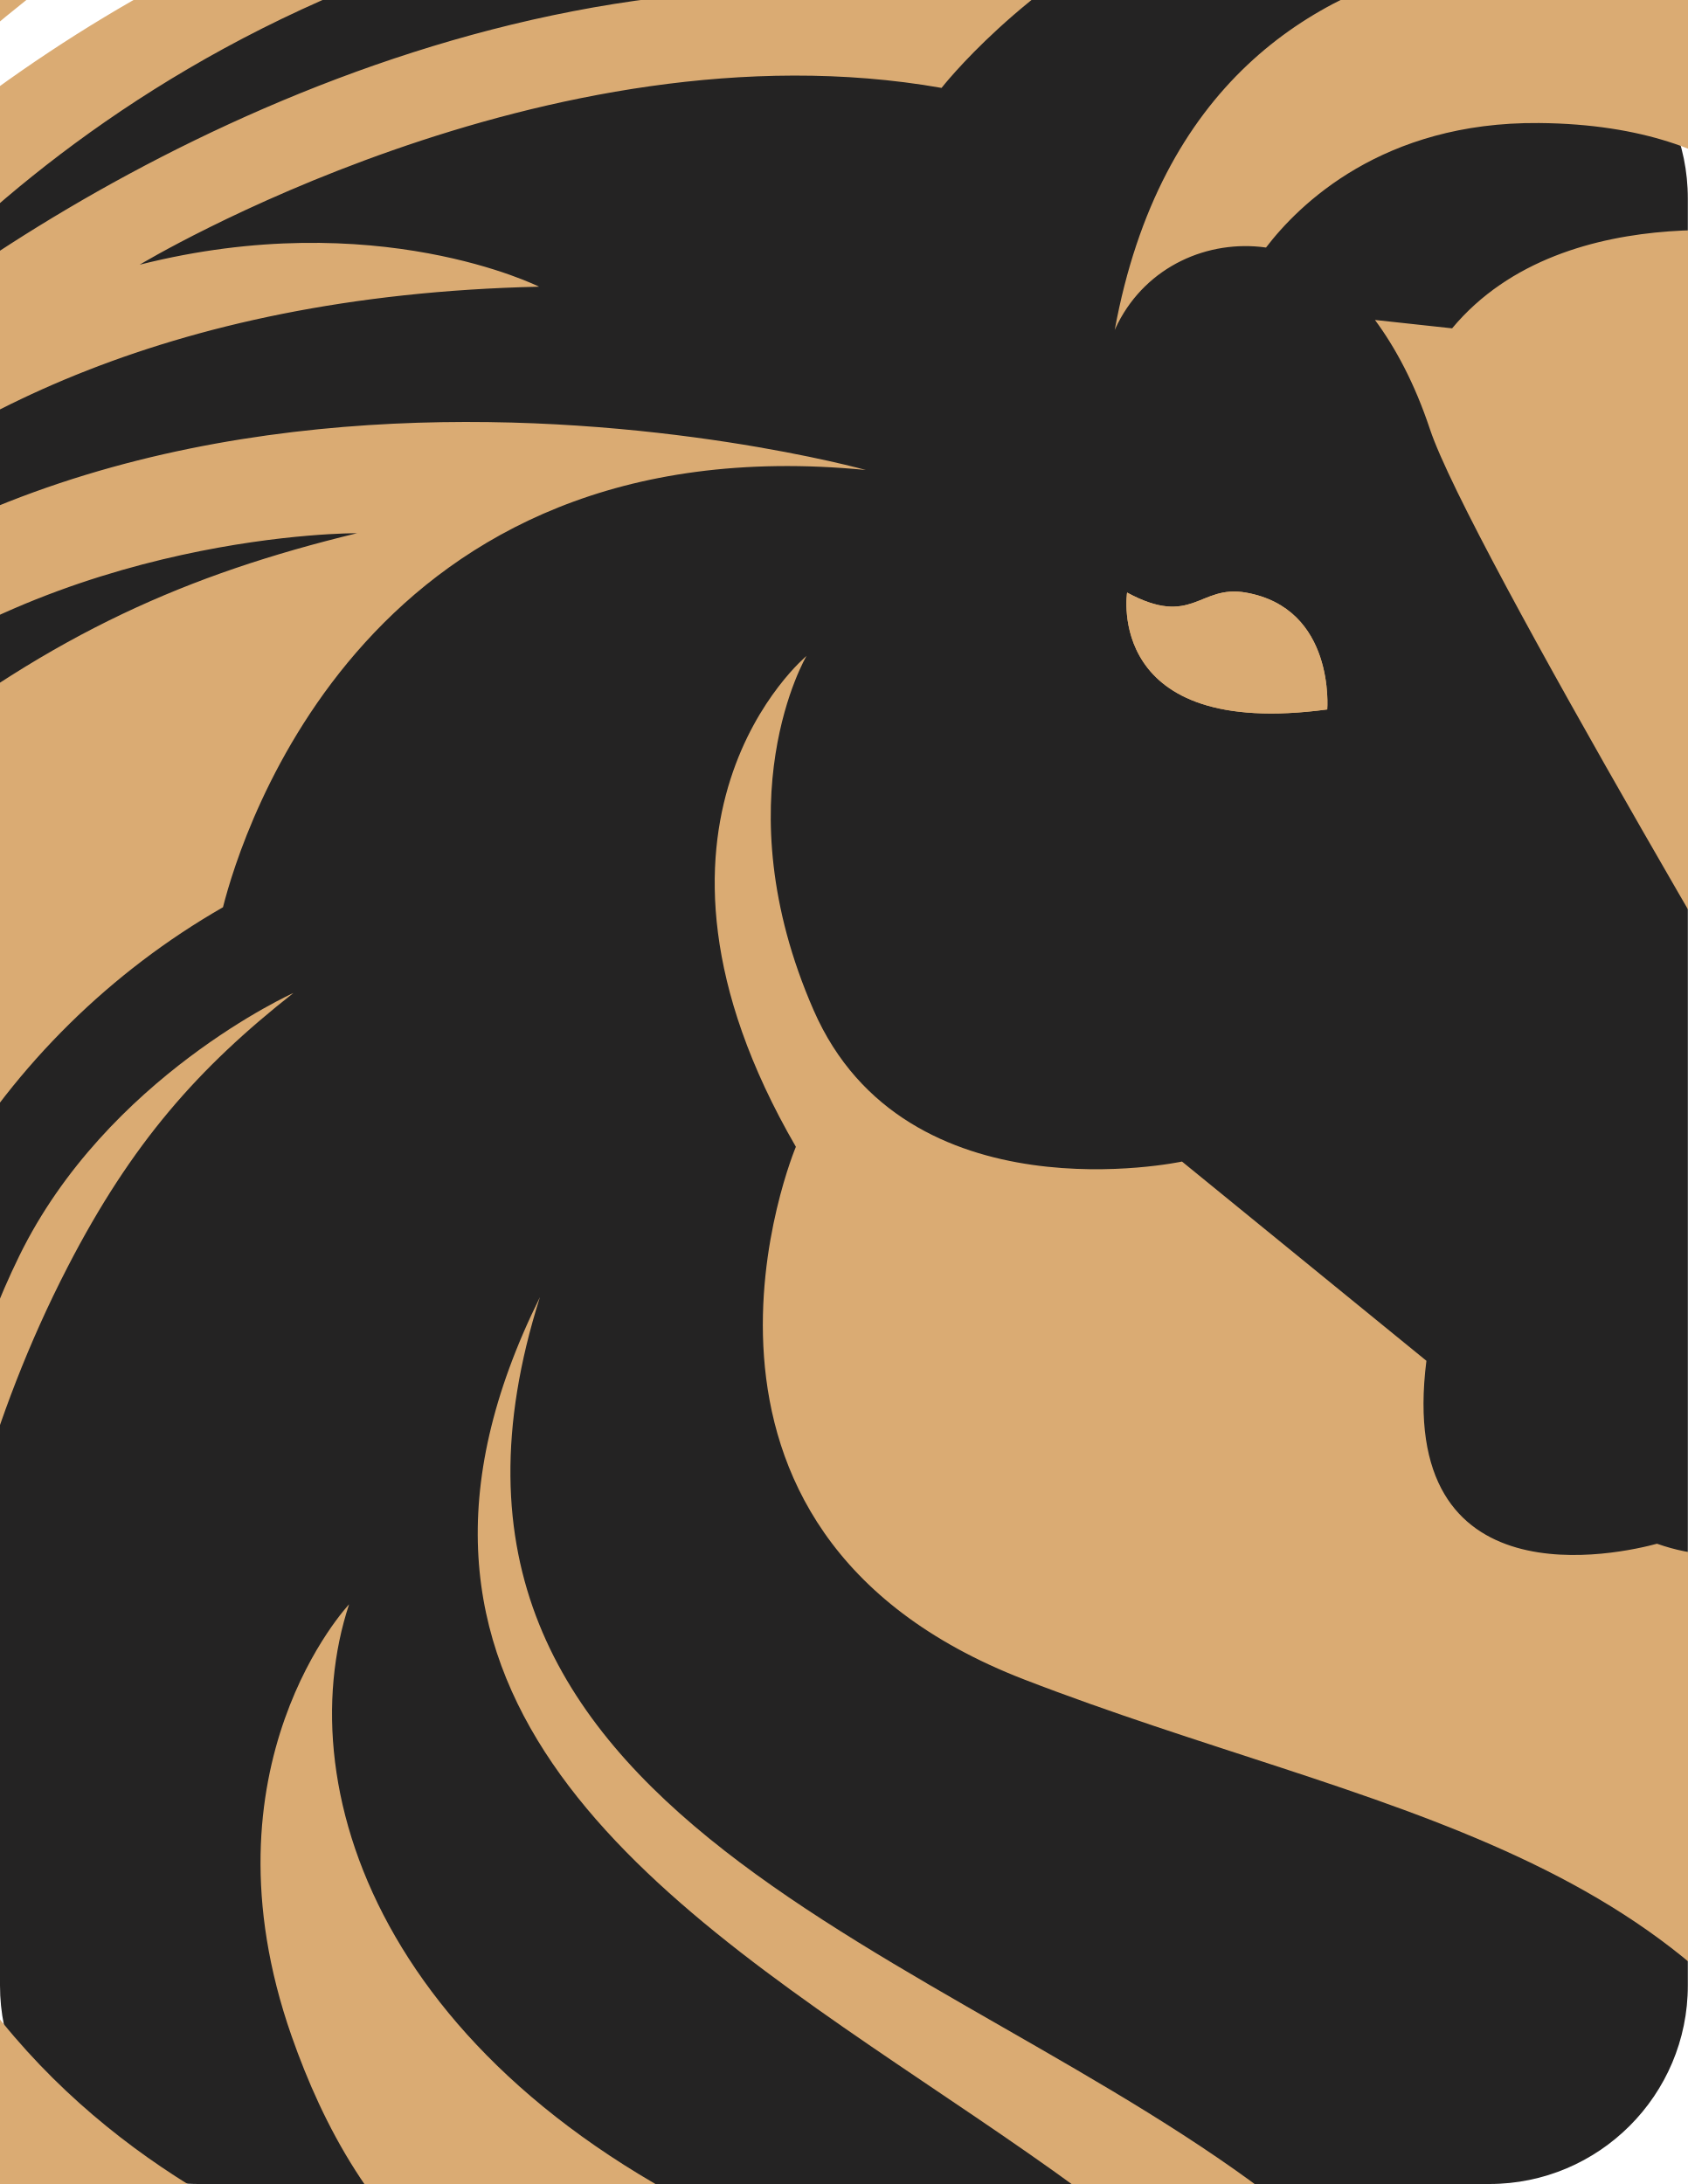
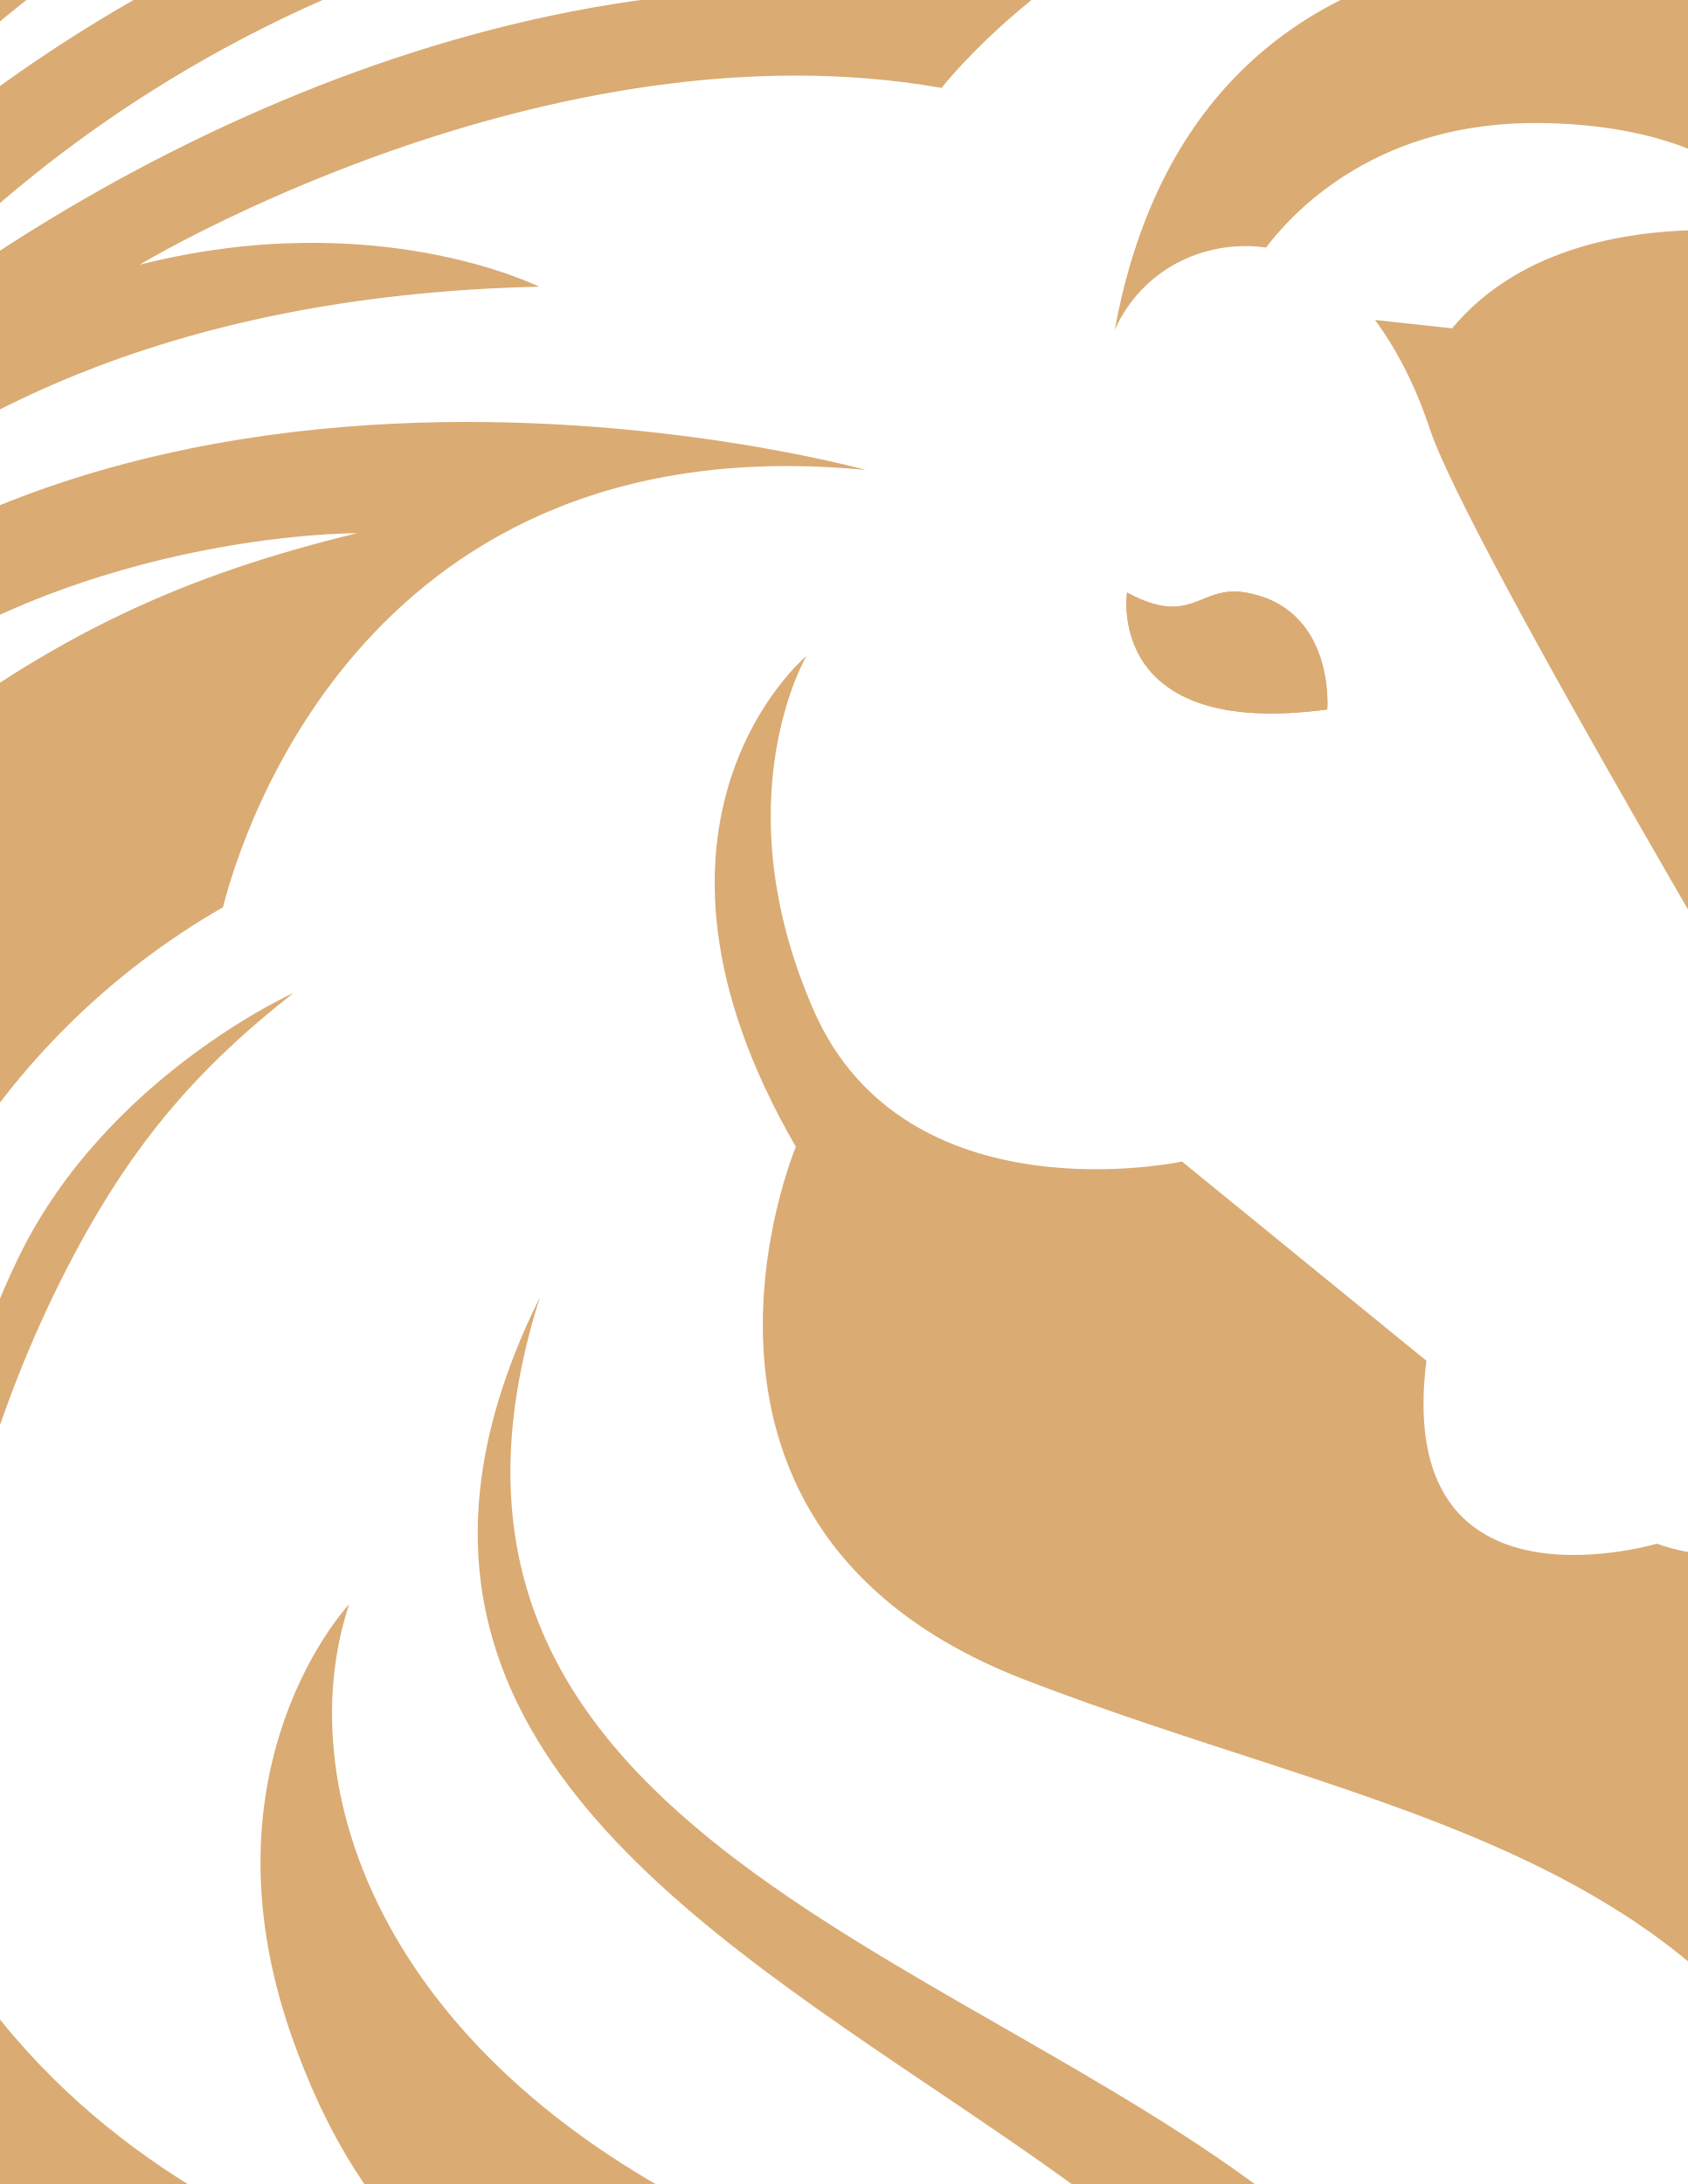
<svg xmlns="http://www.w3.org/2000/svg" viewBox="470 100 340 440">
-   <rect x="470" y="100" width="340" height="440" rx="40" fill="#242323" />
  <g transform="matrix(3.667684 0 0 3.667684 640.7514 337.8126)" id="logo-logo">
    <g paint-order="stroke">
      <g transform="matrix(0.4761347 0 0 0.4761347 5.551816 47.5508)">
        <path fill="rgb(218,171,115)" transform=" translate(-361.6602, -449.8684)" d="M 400.111 468.178 C 361.9 438.227 295.301 424.047 314.502 363.47 C 270.039 453.279 448.903 457.254 397.714 536.267 C 421.041 520.539 422.254 485.534 400.111 468.178 z" />
      </g>
      <g transform="matrix(0.4761347 0 0 0.4761347 0 -2.842171e-14)">
        <path fill="rgb(218,171,115)" transform=" translate(-350, -350)" d="M 514.697 245.284 L 484.447 199.07 C 457.424 196.426 432.88 190.495 412.365 183.9 C 400.635 184.2 389.997 187.473 380.859 192.257 C 366.562 190.73 284.881 179.234 220.281 252.948 C 220.281 252.948 268.122 163.084 397.184 178.661 C 367.895 167.837 350.004 157.057 350.004 157.057 C 350.004 157.057 292.866 191.507 215.562 199.07 L 185.312 245.284 C 185.312 245.284 158.056 419.602 282.473 521.586 C 289.895 527.67 314.44 548.925 342.496 541.321 C 375.288 532.434 383.548 489.664 343.569 473.439 C 296.93 454.511 285.273 420.726 292.491 398.901 C 292.491 398.901 274.921 417.51 285.859 448.716 C 289.485 459.058 295.191 469.881 305.776 478.081 C 299.08 478.087 234.561 462.319 234.561 393.222 C 234.561 361.218 252.043 333.35 277.943 318.486 C 280.127 309.854 294.778 262.467 352.099 268.041 C 352.099 268.041 254.745 240.884 207.907 306.809 C 207.907 306.809 227.164 248.852 314.404 246.895 C 314.404 246.895 295.607 237.462 268.332 244.358 C 268.332 244.358 315.323 215.959 360.833 223.961 C 360.833 223.961 397.506 176.833 450.524 209.421 C 450.524 209.421 391.224 195.17 380.804 251.901 C 380.804 251.901 380.924 251.609 381.174 251.118 C 384.544 244.51 391.583 241.44 398.259 242.377 C 402.038 237.432 411.685 227.861 429.736 228.013 C 454.049 228.217 459.77 241.28 459.77 241.28 C 459.77 241.28 433.005 235.763 419.725 251.699 L 410.828 250.732 C 413.165 253.9 415.393 257.996 417.171 263.342 C 421.57 276.57 460.811 342.503 468.408 355.211 C 469.14 356.435 469.011 357.948 468.096 359.042 C 464.99 362.755 458.475 372.505 459.397 388.124 C 459.436 388.787 459.207 389.44 458.726 389.897 C 456.982 391.558 452.079 394.968 443.36 391.914 C 439.195 393.044 413.189 399.016 416.762 370.809 L 388.568 347.824 C 388.568 347.824 356.695 354.668 346.071 330.355 C 335.447 306.043 345.254 289.494 345.254 289.494 C 345.254 289.494 322.269 308.562 344.028 346.121 C 344.028 346.121 325.436 390.218 370.384 407.584 C 410.821 423.207 449.756 426.617 466.836 467.304 C 533.8 367.637 514.697 245.284 514.697 245.284 z M 233.64 296.178 C 259.352 275.092 293.411 275.335 293.411 275.335 C 273.762 280.096 258.539 286.84 240.307 301.12 C 217.366 319.088 201.58 339.907 193.837 353.01 C 198.627 339.998 209.08 316.319 233.64 296.178 z M 357.626 213.309 C 303.923 207.241 253.008 239.489 233.133 257.079 C 248.645 237.324 291.489 195.127 371.328 200.66 C 365.919 204.679 361.304 209.07 357.626 213.309 z" />
      </g>
      <g transform="matrix(0.4761347 0 0 0.4761347 20.83115 -28.99722)">
        <path fill="rgb(218,171,115)" transform=" translate(-393.7505, -289.0987)" d="M 405.321 295.667 C 405.321 295.667 406.282 283.999 395.923 282.182 C 390.534 281.238 389.794 286.269 382.234 282.182 C 382.234 282.182 379.578 299.14 405.321 295.667 z" />
      </g>
      <g transform="matrix(0.4761347 0 0 0.4761347 20.83115 -28.99722)">
        <path fill="rgb(218,171,115)" transform=" translate(-393.7505, -289.0987)" d="M 405.321 295.667 C 405.321 295.667 406.282 283.999 395.923 282.182 C 390.534 281.238 389.794 286.269 382.234 282.182 C 382.234 282.182 379.578 299.14 405.321 295.667 z" />
      </g>
      <g transform="matrix(0.4761347 0 0 0.4761347 -40.11261 8.179632)">
        <path fill="rgb(218,171,115)" transform=" translate(-265.7536, -367.1792)" d="M 260.06 359.916 C 267.426 345.67 275.069 337.037 286.07 328.376 C 286.07 328.376 264.552 338.038 254.438 358.725 C 244.776 378.486 245.018 396.408 245.751 405.982 C 246.851 395.5 250.792 377.841 260.06 359.916 z" />
      </g>
    </g>
  </g>
</svg>
